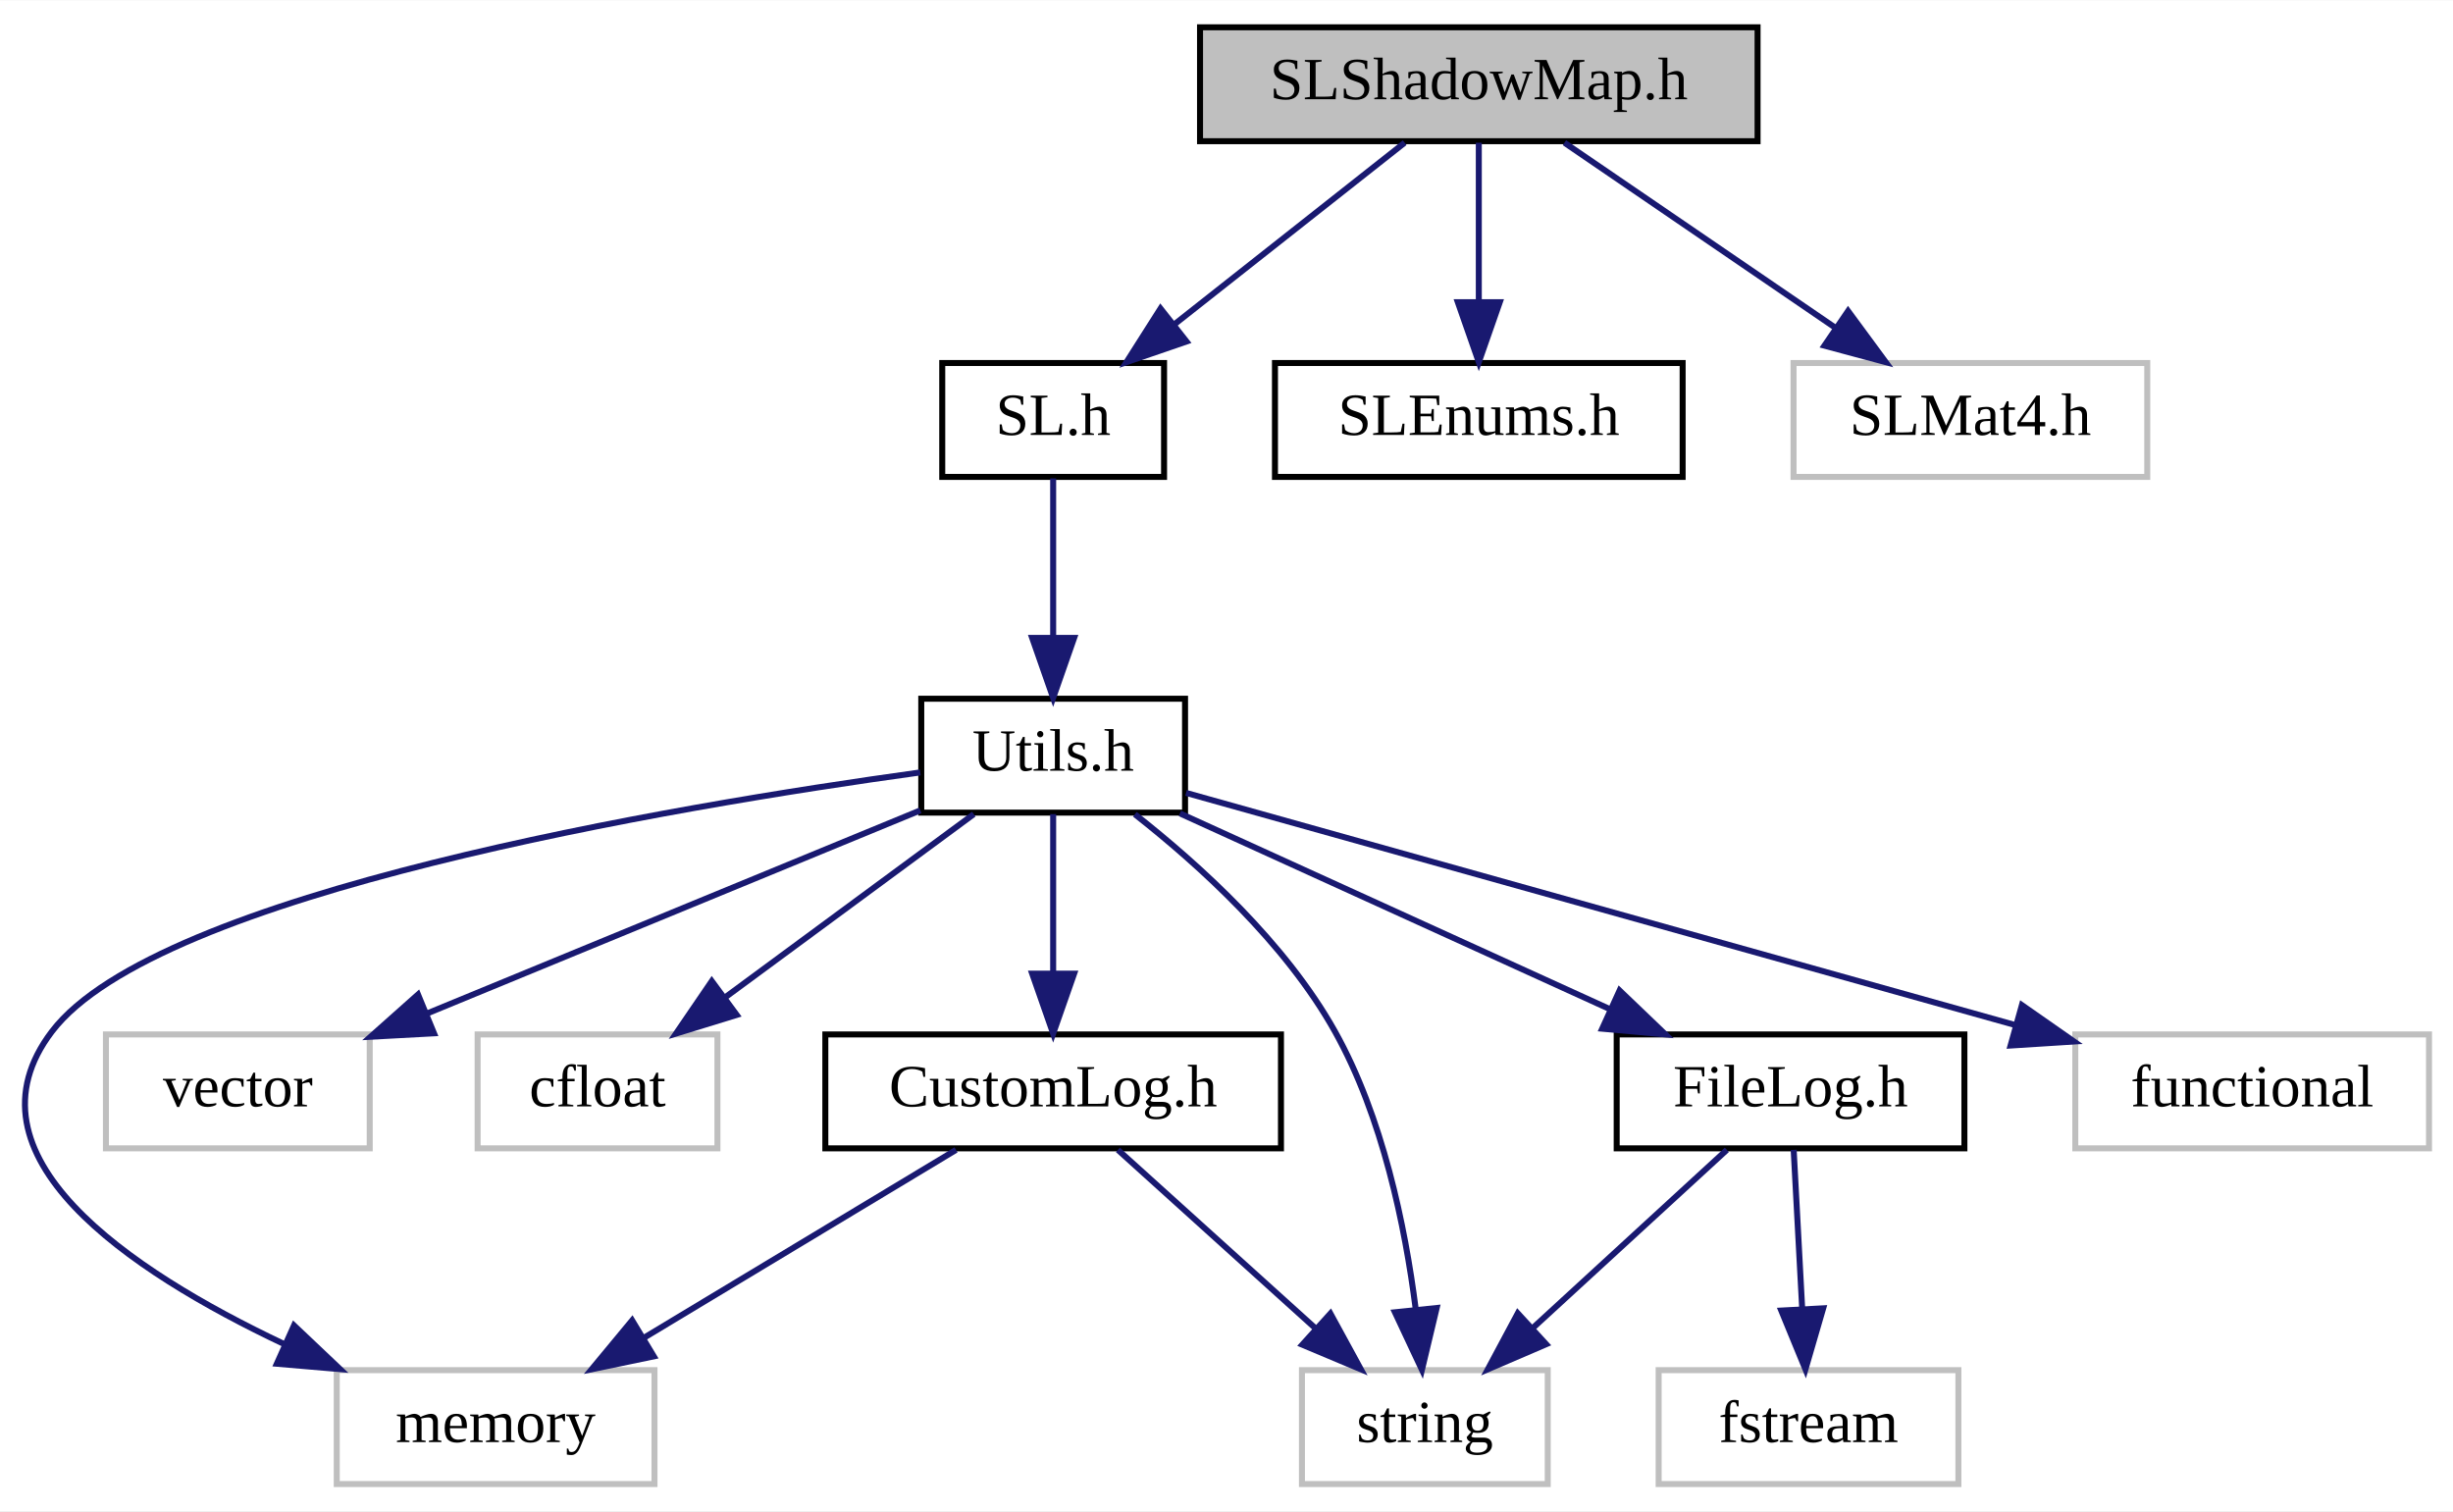
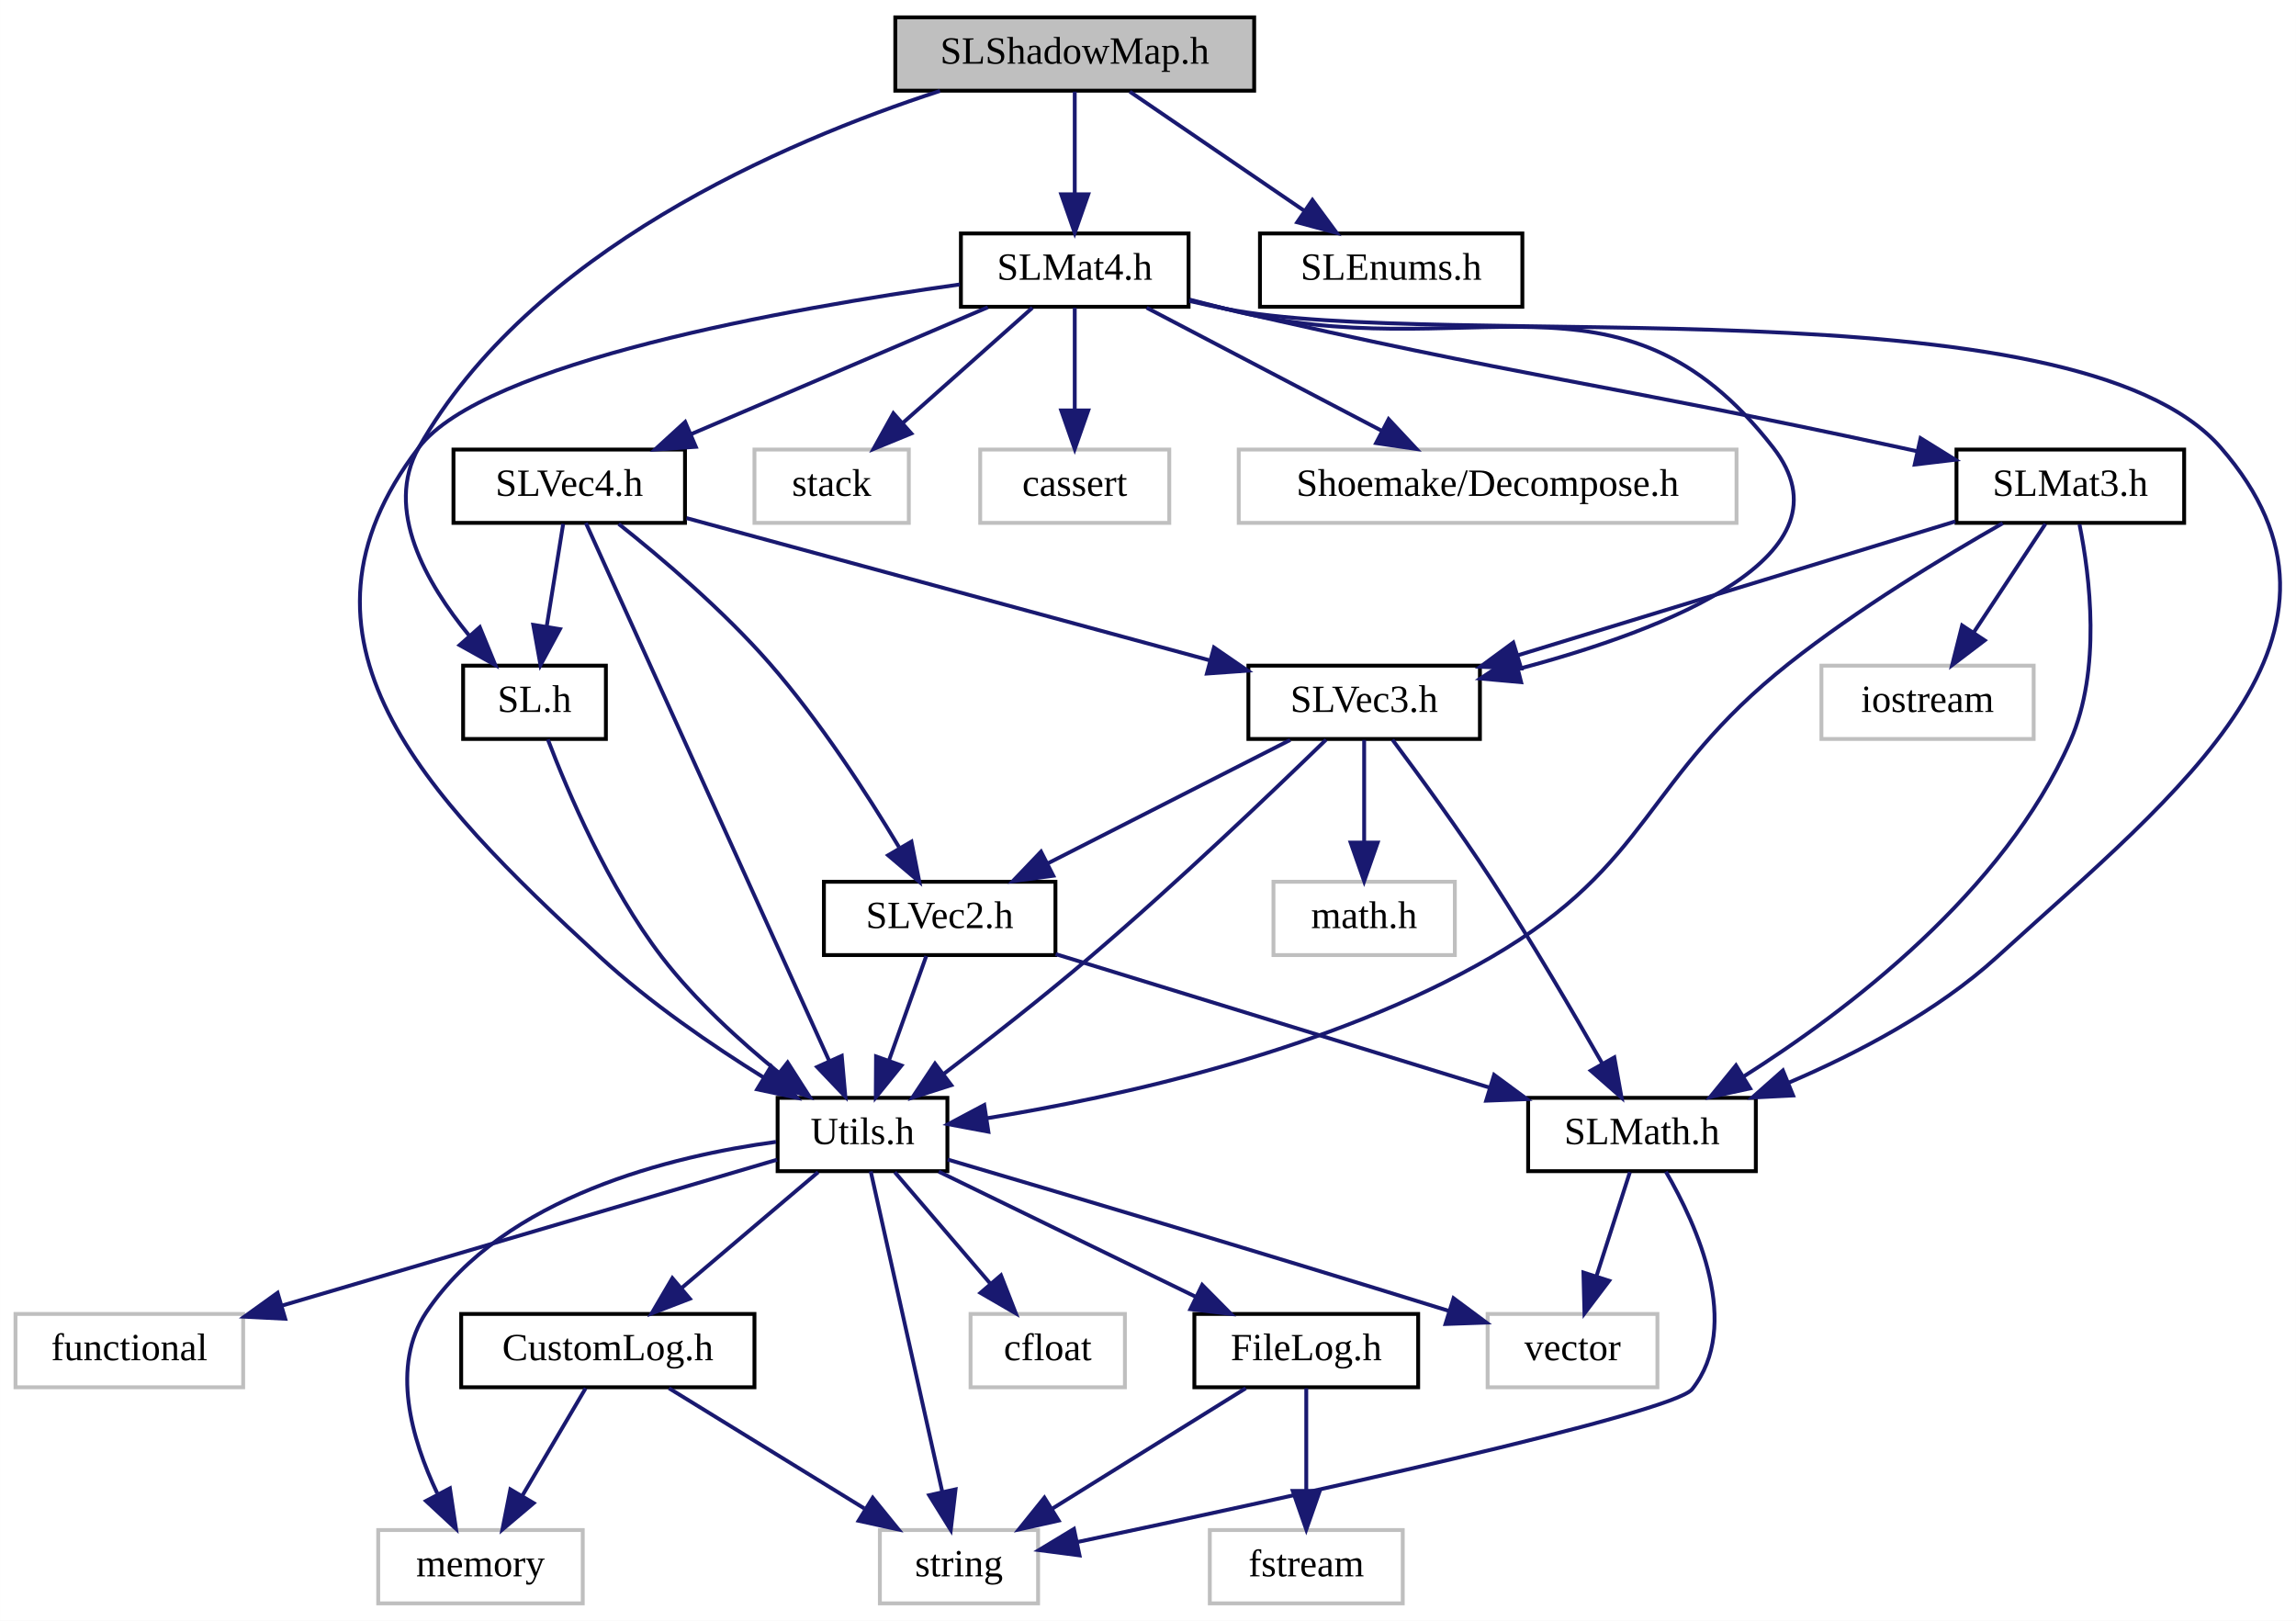
- <svg xmlns="http://www.w3.org/2000/svg" xmlns:xlink="http://www.w3.org/1999/xlink" width="409pt" height="252pt" viewBox="0.00 0.00 409.17 252.00">
-   <g id="graph0" class="graph" transform="scale(1 1) rotate(0) translate(4 248)">
-     <polygon fill="#ffffff" stroke="transparent" points="-4,4 -4,-248 405.17,-248 405.17,4 -4,4" />
+ <svg xmlns="http://www.w3.org/2000/svg" xmlns:xlink="http://www.w3.org/1999/xlink" width="595pt" height="420pt" viewBox="0.00 0.00 594.97 420.00">
+   <g id="graph0" class="graph" transform="scale(1 1) rotate(0) translate(4 416)">
+     <polygon fill="#ffffff" stroke="transparent" points="-4,4 -4,-416 590.97,-416 590.97,4 -4,4" />
    <g id="node1" class="node">
      <g id="a_node1">
        <a xlink:title=" ">
-           <polygon fill="#bfbfbf" stroke="#000000" points="196.17,-224.5 196.17,-243.5 289.17,-243.5 289.17,-224.5 196.17,-224.5" />
-           <text text-anchor="middle" x="242.67" y="-231.5" font-family="Arial.ttf" font-size="10.00" fill="#000000">SLShadowMap.h</text>
+           <polygon fill="#bfbfbf" stroke="#000000" points="228,-392.5 228,-411.5 321,-411.5 321,-392.5 228,-392.5" />
+           <text text-anchor="middle" x="274.5" y="-399.5" font-family="Arial.ttf" font-size="10.00" fill="#000000">SLShadowMap.h</text>
        </a>
      </g>
    </g>
    <g id="node2" class="node">
      <g id="a_node2">
        <a xlink:href="_s_l_8h.html" target="_top" xlink:title=" ">
-           <polygon fill="#ffffff" stroke="#000000" points="153.17,-168.5 153.17,-187.5 190.17,-187.5 190.17,-168.5 153.17,-168.5" />
-           <text text-anchor="middle" x="171.67" y="-175.5" font-family="Arial.ttf" font-size="10.00" fill="#000000">SL.h</text>
+           <polygon fill="#ffffff" stroke="#000000" points="116,-224.5 116,-243.5 153,-243.5 153,-224.5 116,-224.5" />
+           <text text-anchor="middle" x="134.5" y="-231.5" font-family="Arial.ttf" font-size="10.00" fill="#000000">SL.h</text>
        </a>
      </g>
    </g>
    <g id="edge1" class="edge">
-       <path fill="none" stroke="#191970" d="M230.303,-224.245C219.715,-215.894 204.264,-203.708 191.881,-193.941" />
-       <polygon fill="#191970" stroke="#191970" points="193.915,-191.088 183.896,-187.643 189.58,-196.584 193.915,-191.088" />
+       <path fill="none" stroke="#191970" d="M239.595,-392.439C198.836,-379.19 133.329,-350.917 104.5,-300 95.462,-284.036 106.439,-264.857 117.571,-251.297" />
+       <polygon fill="#191970" stroke="#191970" points="120.328,-253.464 124.344,-243.66 115.091,-248.819 120.328,-253.464" />
    </g>
    <g id="node12" class="node">
      <g id="a_node12">
        <a xlink:href="_s_l_enums_8h.html" target="_top" xlink:title=" ">
-           <polygon fill="#ffffff" stroke="#000000" points="208.67,-168.5 208.67,-187.5 276.67,-187.5 276.67,-168.5 208.67,-168.5" />
-           <text text-anchor="middle" x="242.67" y="-175.5" font-family="Arial.ttf" font-size="10.00" fill="#000000">SLEnums.h</text>
+           <polygon fill="#ffffff" stroke="#000000" points="322.5,-336.5 322.5,-355.5 390.5,-355.5 390.5,-336.5 322.5,-336.5" />
+           <text text-anchor="middle" x="356.5" y="-343.5" font-family="Arial.ttf" font-size="10.00" fill="#000000">SLEnums.h</text>
        </a>
      </g>
    </g>
    <g id="edge14" class="edge">
-       <path fill="none" stroke="#191970" d="M242.67,-224.245C242.67,-216.938 242.67,-206.694 242.67,-197.705" />
-       <polygon fill="#191970" stroke="#191970" points="246.17,-197.643 242.67,-187.643 239.17,-197.643 246.17,-197.643" />
+       <path fill="none" stroke="#191970" d="M288.783,-392.245C301.247,-383.734 319.545,-371.238 333.979,-361.38" />
+       <polygon fill="#191970" stroke="#191970" points="336.096,-364.173 342.38,-355.643 332.149,-358.392 336.096,-364.173" />
    </g>
    <g id="node13" class="node">
      <g id="a_node13">
-         <a xlink:title=" ">
-           <polygon fill="#ffffff" stroke="#bfbfbf" points="295.17,-168.5 295.17,-187.5 354.17,-187.5 354.17,-168.5 295.17,-168.5" />
-           <text text-anchor="middle" x="324.67" y="-175.5" font-family="Arial.ttf" font-size="10.00" fill="#000000">SLMat4.h</text>
+         <a xlink:href="_s_l_mat4_8h.html" target="_top" xlink:title=" ">
+           <polygon fill="#ffffff" stroke="#000000" points="245,-336.5 245,-355.5 304,-355.5 304,-336.5 245,-336.5" />
+           <text text-anchor="middle" x="274.5" y="-343.5" font-family="Arial.ttf" font-size="10.00" fill="#000000">SLMat4.h</text>
        </a>
      </g>
    </g>
    <g id="edge15" class="edge">
-       <path fill="none" stroke="#191970" d="M256.954,-224.245C269.417,-215.734 287.715,-203.238 302.149,-193.38" />
-       <polygon fill="#191970" stroke="#191970" points="304.266,-196.173 310.55,-187.643 300.319,-190.392 304.266,-196.173" />
+       <path fill="none" stroke="#191970" d="M274.5,-392.245C274.5,-384.938 274.5,-374.694 274.5,-365.705" />
+       <polygon fill="#191970" stroke="#191970" points="278,-365.643 274.5,-355.643 271,-365.643 278,-365.643" />
    </g>
    <g id="node3" class="node">
      <g id="a_node3">
        <a xlink:href="_utils_8h.html" target="_top" xlink:title=" ">
-           <polygon fill="#ffffff" stroke="#000000" points="149.67,-112.5 149.67,-131.5 193.67,-131.5 193.67,-112.5 149.67,-112.5" />
-           <text text-anchor="middle" x="171.67" y="-119.5" font-family="Arial.ttf" font-size="10.00" fill="#000000">Utils.h</text>
+           <polygon fill="#ffffff" stroke="#000000" points="197.5,-112.5 197.5,-131.5 241.5,-131.5 241.5,-112.5 197.5,-112.5" />
+           <text text-anchor="middle" x="219.5" y="-119.5" font-family="Arial.ttf" font-size="10.00" fill="#000000">Utils.h</text>
        </a>
      </g>
    </g>
    <g id="edge2" class="edge">
-       <path fill="none" stroke="#191970" d="M171.67,-168.245C171.67,-160.938 171.67,-150.694 171.67,-141.705" />
-       <polygon fill="#191970" stroke="#191970" points="175.17,-141.643 171.67,-131.643 168.17,-141.643 175.17,-141.643" />
+       <path fill="none" stroke="#191970" d="M137.955,-224.389C143.08,-210.928 153.607,-186.083 167.5,-168 176.105,-156.799 187.729,-146.214 197.804,-138.028" />
+       <polygon fill="#191970" stroke="#191970" points="200.094,-140.68 205.803,-131.755 195.774,-135.172 200.094,-140.68" />
    </g>
    <g id="node4" class="node">
      <g id="a_node4">
        <a xlink:title=" ">
-           <polygon fill="#ffffff" stroke="#bfbfbf" points="213.17,-.5 213.17,-19.5 254.17,-19.5 254.17,-.5 213.17,-.5" />
-           <text text-anchor="middle" x="233.67" y="-7.5" font-family="Arial.ttf" font-size="10.00" fill="#000000">string</text>
+           <polygon fill="#ffffff" stroke="#bfbfbf" points="224,-.5 224,-19.5 265,-19.5 265,-.5 224,-.5" />
+           <text text-anchor="middle" x="244.5" y="-7.5" font-family="Arial.ttf" font-size="10.00" fill="#000000">string</text>
        </a>
      </g>
    </g>
    <g id="edge3" class="edge">
-       <path fill="none" stroke="#191970" d="M185.304,-112.222C196.004,-103.819 210.424,-90.749 218.67,-76 226.645,-61.737 230.382,-43.495 232.132,-29.805" />
-       <polygon fill="#191970" stroke="#191970" points="235.643,-29.869 233.184,-19.563 228.68,-29.153 235.643,-29.869" />
+       <path fill="none" stroke="#191970" d="M221.631,-112.451C225.727,-94.101 234.77,-53.591 240.177,-29.369" />
+       <polygon fill="#191970" stroke="#191970" points="243.611,-30.047 242.374,-19.525 236.779,-28.522 243.611,-30.047" />
    </g>
    <g id="node5" class="node">
      <g id="a_node5">
        <a xlink:title=" ">
-           <polygon fill="#ffffff" stroke="#bfbfbf" points="13.67,-56.5 13.67,-75.5 57.67,-75.5 57.67,-56.5 13.67,-56.5" />
-           <text text-anchor="middle" x="35.67" y="-63.5" font-family="Arial.ttf" font-size="10.00" fill="#000000">vector</text>
+           <polygon fill="#ffffff" stroke="#bfbfbf" points="381.5,-56.5 381.5,-75.5 425.5,-75.5 425.5,-56.5 381.5,-56.5" />
+           <text text-anchor="middle" x="403.5" y="-63.5" font-family="Arial.ttf" font-size="10.00" fill="#000000">vector</text>
        </a>
      </g>
    </g>
    <g id="edge4" class="edge">
-       <path fill="none" stroke="#191970" d="M149.517,-112.878C127.19,-103.685 92.522,-89.409 67.305,-79.026" />
-       <polygon fill="#191970" stroke="#191970" points="68.394,-75.689 57.814,-75.118 65.728,-82.162 68.394,-75.689" />
+       <path fill="none" stroke="#191970" d="M241.585,-115.511C269.621,-107.241 319.705,-92.359 371.483,-76.278" />
+       <polygon fill="#191970" stroke="#191970" points="372.659,-79.578 381.166,-73.263 370.577,-72.895 372.659,-79.578" />
    </g>
    <g id="node6" class="node">
      <g id="a_node6">
        <a xlink:title=" ">
-           <polygon fill="#ffffff" stroke="#bfbfbf" points="75.67,-56.5 75.67,-75.5 115.67,-75.5 115.67,-56.5 75.67,-56.5" />
-           <text text-anchor="middle" x="95.67" y="-63.5" font-family="Arial.ttf" font-size="10.00" fill="#000000">cfloat</text>
+           <polygon fill="#ffffff" stroke="#bfbfbf" points="247.5,-56.5 247.5,-75.5 287.5,-75.5 287.5,-56.5 247.5,-56.5" />
+           <text text-anchor="middle" x="267.5" y="-63.5" font-family="Arial.ttf" font-size="10.00" fill="#000000">cfloat</text>
        </a>
      </g>
    </g>
    <g id="edge5" class="edge">
-       <path fill="none" stroke="#191970" d="M158.432,-112.246C146.989,-103.814 130.24,-91.473 116.923,-81.66" />
-       <polygon fill="#191970" stroke="#191970" points="118.883,-78.757 108.757,-75.643 114.731,-84.392 118.883,-78.757" />
+       <path fill="none" stroke="#191970" d="M227.861,-112.246C234.675,-104.296 244.468,-92.871 252.615,-83.366" />
+       <polygon fill="#191970" stroke="#191970" points="255.384,-85.513 259.235,-75.643 250.07,-80.957 255.384,-85.513" />
    </g>
    <g id="node7" class="node">
      <g id="a_node7">
        <a xlink:title=" ">
-           <polygon fill="#ffffff" stroke="#bfbfbf" points="52.17,-.5 52.17,-19.5 105.17,-19.5 105.17,-.5 52.17,-.5" />
-           <text text-anchor="middle" x="78.67" y="-7.5" font-family="Arial.ttf" font-size="10.00" fill="#000000">memory</text>
+           <polygon fill="#ffffff" stroke="#bfbfbf" points="94,-.5 94,-19.5 147,-19.5 147,-.5 94,-.5" />
+           <text text-anchor="middle" x="120.5" y="-7.5" font-family="Arial.ttf" font-size="10.00" fill="#000000">memory</text>
        </a>
      </g>
    </g>
    <g id="edge6" class="edge">
-       <path fill="none" stroke="#191970" d="M149.502,-119.208C108.244,-113.507 22.256,-99.085 4.67,-76 -11.031,-55.389 17.311,-36.199 43.334,-23.884" />
-       <polygon fill="#191970" stroke="#191970" points="45.04,-26.955 52.731,-19.668 42.175,-20.569 45.04,-26.955" />
+       <path fill="none" stroke="#191970" d="M197.085,-120.094C170.342,-116.482 126.715,-106.054 106.5,-76 97.136,-62.079 102.634,-43.074 109.293,-29.033" />
+       <polygon fill="#191970" stroke="#191970" points="112.579,-30.307 114.152,-19.829 106.388,-27.038 112.579,-30.307" />
    </g>
    <g id="node8" class="node">
      <g id="a_node8">
        <a xlink:href="_file_log_8h.html" target="_top" xlink:title=" ">
-           <polygon fill="#ffffff" stroke="#000000" points="265.67,-56.5 265.67,-75.5 323.67,-75.5 323.67,-56.5 265.67,-56.5" />
-           <text text-anchor="middle" x="294.67" y="-63.5" font-family="Arial.ttf" font-size="10.00" fill="#000000">FileLog.h</text>
+           <polygon fill="#ffffff" stroke="#000000" points="305.5,-56.5 305.5,-75.5 363.5,-75.5 363.5,-56.5 305.5,-56.5" />
+           <text text-anchor="middle" x="334.5" y="-63.5" font-family="Arial.ttf" font-size="10.00" fill="#000000">FileLog.h</text>
        </a>
      </g>
    </g>
    <g id="edge7" class="edge">
-       <path fill="none" stroke="#191970" d="M192.815,-112.373C212.559,-103.384 242.24,-89.871 264.476,-79.747" />
-       <polygon fill="#191970" stroke="#191970" points="266.151,-82.83 273.802,-75.501 263.25,-76.459 266.151,-82.83" />
+       <path fill="none" stroke="#191970" d="M239.269,-112.373C257.647,-103.424 285.231,-89.992 305.989,-79.883" />
+       <polygon fill="#191970" stroke="#191970" points="307.53,-83.026 314.989,-75.501 304.466,-76.733 307.53,-83.026" />
    </g>
    <g id="node10" class="node">
      <g id="a_node10">
        <a xlink:href="_custom_log_8h.html" target="_top" xlink:title=" ">
-           <polygon fill="#ffffff" stroke="#000000" points="133.67,-56.5 133.67,-75.5 209.67,-75.5 209.67,-56.5 133.67,-56.5" />
-           <text text-anchor="middle" x="171.67" y="-63.5" font-family="Arial.ttf" font-size="10.00" fill="#000000">CustomLog.h</text>
+           <polygon fill="#ffffff" stroke="#000000" points="115.5,-56.5 115.5,-75.5 191.5,-75.5 191.5,-56.5 115.5,-56.5" />
+           <text text-anchor="middle" x="153.5" y="-63.5" font-family="Arial.ttf" font-size="10.00" fill="#000000">CustomLog.h</text>
        </a>
      </g>
    </g>
    <g id="edge10" class="edge">
-       <path fill="none" stroke="#191970" d="M171.67,-112.246C171.67,-104.938 171.67,-94.694 171.67,-85.705" />
-       <polygon fill="#191970" stroke="#191970" points="175.17,-85.643 171.67,-75.643 168.17,-85.643 175.17,-85.643" />
+       <path fill="none" stroke="#191970" d="M208.004,-112.246C198.256,-103.975 184.074,-91.942 172.62,-82.223" />
+       <polygon fill="#191970" stroke="#191970" points="174.754,-79.444 164.865,-75.643 170.225,-84.781 174.754,-79.444" />
    </g>
    <g id="node11" class="node">
      <g id="a_node11">
        <a xlink:title=" ">
-           <polygon fill="#ffffff" stroke="#bfbfbf" points="342.17,-56.5 342.17,-75.5 401.17,-75.5 401.17,-56.5 342.17,-56.5" />
-           <text text-anchor="middle" x="371.67" y="-63.5" font-family="Arial.ttf" font-size="10.00" fill="#000000">functional</text>
+           <polygon fill="#ffffff" stroke="#bfbfbf" points="0,-56.5 0,-75.5 59,-75.5 59,-56.5 0,-56.5" />
+           <text text-anchor="middle" x="29.5" y="-63.5" font-family="Arial.ttf" font-size="10.00" fill="#000000">functional</text>
        </a>
      </g>
    </g>
    <g id="edge13" class="edge">
-       <path fill="none" stroke="#191970" d="M193.838,-115.793C227.193,-106.454 290.781,-88.649 332.186,-77.056" />
-       <polygon fill="#191970" stroke="#191970" points="333.26,-80.39 341.946,-74.323 331.372,-73.649 333.26,-80.39" />
+       <path fill="none" stroke="#191970" d="M197.333,-115.466C165.971,-106.223 108.145,-89.18 69.253,-77.717" />
+       <polygon fill="#191970" stroke="#191970" points="69.894,-74.257 59.312,-74.787 67.915,-80.971 69.894,-74.257" />
    </g>
    <g id="edge8" class="edge">
-       <path fill="none" stroke="#191970" d="M284.045,-56.245C275.123,-48.055 262.182,-36.175 251.651,-26.507" />
-       <polygon fill="#191970" stroke="#191970" points="253.907,-23.827 244.174,-19.643 249.173,-28.984 253.907,-23.827" />
+       <path fill="none" stroke="#191970" d="M318.823,-56.245C305.014,-47.653 284.681,-35.001 268.771,-25.102" />
+       <polygon fill="#191970" stroke="#191970" points="270.337,-21.954 259.997,-19.643 266.639,-27.897 270.337,-21.954" />
    </g>
    <g id="node9" class="node">
      <g id="a_node9">
        <a xlink:title=" ">
-           <polygon fill="#ffffff" stroke="#bfbfbf" points="272.67,-.5 272.67,-19.5 322.67,-19.5 322.67,-.5 272.67,-.5" />
-           <text text-anchor="middle" x="297.67" y="-7.5" font-family="Arial.ttf" font-size="10.00" fill="#000000">fstream</text>
+           <polygon fill="#ffffff" stroke="#bfbfbf" points="309.5,-.5 309.5,-19.5 359.5,-19.5 359.5,-.5 309.5,-.5" />
+           <text text-anchor="middle" x="334.5" y="-7.5" font-family="Arial.ttf" font-size="10.00" fill="#000000">fstream</text>
        </a>
      </g>
    </g>
    <g id="edge9" class="edge">
-       <path fill="none" stroke="#191970" d="M295.193,-56.245C295.584,-48.938 296.133,-38.694 296.615,-29.705" />
-       <polygon fill="#191970" stroke="#191970" points="300.113,-29.816 297.154,-19.643 293.124,-29.441 300.113,-29.816" />
+       <path fill="none" stroke="#191970" d="M334.5,-56.245C334.5,-48.938 334.5,-38.694 334.5,-29.705" />
+       <polygon fill="#191970" stroke="#191970" points="338,-29.643 334.5,-19.643 331,-29.643 338,-29.643" />
    </g>
    <g id="edge12" class="edge">
-       <path fill="none" stroke="#191970" d="M182.47,-56.245C191.538,-48.055 204.691,-36.175 215.395,-26.507" />
-       <polygon fill="#191970" stroke="#191970" points="217.919,-28.943 222.994,-19.643 213.227,-23.748 217.919,-28.943" />
+       <path fill="none" stroke="#191970" d="M169.351,-56.245C183.313,-47.653 203.873,-35.001 219.96,-25.102" />
+       <polygon fill="#191970" stroke="#191970" points="222.148,-27.864 228.831,-19.643 218.48,-21.903 222.148,-27.864" />
    </g>
    <g id="edge11" class="edge">
-       <path fill="none" stroke="#191970" d="M155.471,-56.245C141.068,-47.573 119.797,-34.764 103.29,-24.825" />
-       <polygon fill="#191970" stroke="#191970" points="105.056,-21.803 94.684,-19.643 101.445,-27.8 105.056,-21.803" />
+       <path fill="none" stroke="#191970" d="M147.752,-56.245C143.256,-48.617 136.875,-37.788 131.417,-28.527" />
+       <polygon fill="#191970" stroke="#191970" points="134.275,-26.481 126.182,-19.643 128.244,-30.035 134.275,-26.481" />
+     </g>
+     <g id="edge20" class="edge">
+       <path fill="none" stroke="#191970" d="M244.7,-342.281C200.633,-336.1 121.457,-322.155 104.5,-300 66.65,-250.548 105.694,-210.189 151.5,-168 164.362,-156.153 180.514,-145.096 193.849,-136.793" />
+       <polygon fill="#191970" stroke="#191970" points="195.822,-139.69 202.555,-131.509 192.19,-133.706 195.822,-139.69" />
+     </g>
+     <g id="node14" class="node">
+       <g id="a_node14">
+         <a xlink:href="_s_l_math_8h.html" target="_top" xlink:title=" ">
+           <polygon fill="#ffffff" stroke="#000000" points="392,-112.5 392,-131.5 451,-131.5 451,-112.5 392,-112.5" />
+           <text text-anchor="middle" x="421.5" y="-119.5" font-family="Arial.ttf" font-size="10.00" fill="#000000">SLMath.h</text>
+         </a>
+       </g>
+     </g>
+     <g id="edge16" class="edge">
+       <path fill="none" stroke="#191970" d="M304.232,-338.01C307.35,-337.281 310.483,-336.595 313.5,-336 370.294,-324.793 533.5,-343.671 571.5,-300 613.564,-251.659 560.911,-211.11 513.5,-168 498.005,-153.91 477.398,-143.076 459.615,-135.471" />
+       <polygon fill="#191970" stroke="#191970" points="460.658,-132.116 450.077,-131.578 458.013,-138.597 460.658,-132.116" />
+     </g>
+     <g id="node15" class="node">
+       <g id="a_node15">
+         <a xlink:title=" ">
+           <polygon fill="#ffffff" stroke="#bfbfbf" points="191.5,-280.5 191.5,-299.5 231.5,-299.5 231.5,-280.5 191.5,-280.5" />
+           <text text-anchor="middle" x="211.5" y="-287.5" font-family="Arial.ttf" font-size="10.00" fill="#000000">stack</text>
+         </a>
+       </g>
+     </g>
+     <g id="edge19" class="edge">
+       <path fill="none" stroke="#191970" d="M263.526,-336.245C254.312,-328.055 240.947,-316.175 230.07,-306.507" />
+       <polygon fill="#191970" stroke="#191970" points="232.147,-303.67 222.348,-299.643 227.497,-308.902 232.147,-303.67" />
+     </g>
+     <g id="node16" class="node">
+       <g id="a_node16">
+         <a xlink:href="_s_l_mat3_8h.html" target="_top" xlink:title=" ">
+           <polygon fill="#ffffff" stroke="#000000" points="503,-280.5 503,-299.5 562,-299.5 562,-280.5 503,-280.5" />
+           <text text-anchor="middle" x="532.5" y="-287.5" font-family="Arial.ttf" font-size="10.00" fill="#000000">SLMat3.h</text>
+         </a>
+       </g>
+     </g>
+     <g id="edge21" class="edge">
+       <path fill="none" stroke="#191970" d="M304.274,-338.208C307.385,-337.442 310.503,-336.692 313.5,-336 390.87,-318.134 410.891,-316.8 488.5,-300 489.936,-299.689 491.397,-299.37 492.873,-299.046" />
+       <polygon fill="#191970" stroke="#191970" points="493.695,-302.449 502.696,-296.861 492.175,-295.616 493.695,-302.449" />
+     </g>
+     <g id="node17" class="node">
+       <g id="a_node17">
+         <a xlink:href="_s_l_vec3_8h.html" target="_top" xlink:title=" ">
+           <polygon fill="#ffffff" stroke="#000000" points="319.5,-224.5 319.5,-243.5 379.5,-243.5 379.5,-224.5 319.5,-224.5" />
+           <text text-anchor="middle" x="349.5" y="-231.5" font-family="Arial.ttf" font-size="10.00" fill="#000000">SLVec3.h</text>
+         </a>
+       </g>
+     </g>
+     <g id="edge32" class="edge">
+       <path fill="none" stroke="#191970" d="M304.308,-338.348C307.412,-337.554 310.52,-336.76 313.5,-336 376.589,-319.914 415.517,-351.385 455.5,-300 477.253,-272.044 428.053,-252.887 389.614,-242.686" />
+       <polygon fill="#191970" stroke="#191970" points="390.177,-239.219 379.625,-240.166 388.464,-246.006 390.177,-239.219" />
+     </g>
+     <g id="node21" class="node">
+       <g id="a_node21">
+         <a xlink:href="_s_l_vec4_8h.html" target="_top" xlink:title=" ">
+           <polygon fill="#ffffff" stroke="#000000" points="113.5,-280.5 113.5,-299.5 173.5,-299.5 173.5,-280.5 113.5,-280.5" />
+           <text text-anchor="middle" x="143.5" y="-287.5" font-family="Arial.ttf" font-size="10.00" fill="#000000">SLVec4.h</text>
+         </a>
+       </g>
+     </g>
+     <g id="edge33" class="edge">
+       <path fill="none" stroke="#191970" d="M251.98,-336.373C230.763,-327.303 198.772,-313.628 175.023,-303.476" />
+       <polygon fill="#191970" stroke="#191970" points="176.297,-300.214 165.726,-299.501 173.545,-306.65 176.297,-300.214" />
+     </g>
+     <g id="node22" class="node">
+       <g id="a_node22">
+         <a xlink:title=" ">
+           <polygon fill="#ffffff" stroke="#bfbfbf" points="250,-280.5 250,-299.5 299,-299.5 299,-280.5 250,-280.5" />
+           <text text-anchor="middle" x="274.5" y="-287.5" font-family="Arial.ttf" font-size="10.00" fill="#000000">cassert</text>
+         </a>
+       </g>
+     </g>
+     <g id="edge38" class="edge">
+       <path fill="none" stroke="#191970" d="M274.5,-336.245C274.5,-328.938 274.5,-318.694 274.5,-309.705" />
+       <polygon fill="#191970" stroke="#191970" points="278,-309.643 274.5,-299.643 271,-309.643 278,-309.643" />
+     </g>
+     <g id="node23" class="node">
+       <g id="a_node23">
+         <a xlink:title=" ">
+           <polygon fill="#ffffff" stroke="#bfbfbf" points="317,-280.5 317,-299.5 446,-299.5 446,-280.5 317,-280.5" />
+           <text text-anchor="middle" x="381.5" y="-287.5" font-family="Arial.ttf" font-size="10.00" fill="#000000">Shoemake/Decompose.h</text>
+         </a>
+       </g>
+     </g>
+     <g id="edge39" class="edge">
+       <path fill="none" stroke="#191970" d="M293.138,-336.245C309.939,-327.453 334.863,-314.408 353.962,-304.413" />
+       <polygon fill="#191970" stroke="#191970" points="355.839,-307.381 363.076,-299.643 352.593,-301.179 355.839,-307.381" />
+     </g>
+     <g id="edge18" class="edge">
+       <path fill="none" stroke="#191970" d="M427.694,-112.371C435.791,-98.439 447.498,-72.521 434.5,-56 429.53,-49.684 327.863,-27.524 275.339,-16.429" />
+       <polygon fill="#191970" stroke="#191970" points="275.736,-12.937 265.23,-14.303 274.295,-19.787 275.736,-12.937" />
+     </g>
+     <g id="edge17" class="edge">
+       <path fill="none" stroke="#191970" d="M418.365,-112.246C415.99,-104.858 412.651,-94.469 409.738,-85.409" />
+       <polygon fill="#191970" stroke="#191970" points="412.992,-84.092 406.599,-75.643 406.327,-86.234 412.992,-84.092" />
+     </g>
+     <g id="edge23" class="edge">
+       <path fill="none" stroke="#191970" d="M514.978,-280.399C499.73,-271.714 477.339,-258.15 459.5,-244 421.828,-214.119 424.061,-192.182 382.5,-168 340.927,-143.811 285.931,-131.753 251.639,-126.199" />
+       <polygon fill="#191970" stroke="#191970" points="252.114,-122.731 241.7,-124.678 251.055,-129.651 252.114,-122.731" />
+     </g>
+     <g id="edge22" class="edge">
+       <path fill="none" stroke="#191970" d="M534.876,-280.102C537.568,-266.736 540.609,-242.464 532.5,-224 515.292,-184.817 474.781,-154.075 447.756,-136.977" />
+       <polygon fill="#191970" stroke="#191970" points="449.516,-133.951 439.161,-131.709 445.858,-139.919 449.516,-133.951" />
+     </g>
+     <g id="edge24" class="edge">
+       <path fill="none" stroke="#191970" d="M502.691,-280.878C471.81,-271.428 423.382,-256.609 389.258,-246.166" />
+       <polygon fill="#191970" stroke="#191970" points="390.188,-242.791 379.601,-243.211 388.139,-249.484 390.188,-242.791" />
+     </g>
+     <g id="node20" class="node">
+       <g id="a_node20">
+         <a xlink:title=" ">
+           <polygon fill="#ffffff" stroke="#bfbfbf" points="468,-224.5 468,-243.5 523,-243.5 523,-224.5 468,-224.5" />
+           <text text-anchor="middle" x="495.5" y="-231.5" font-family="Arial.ttf" font-size="10.00" fill="#000000">iostream</text>
+         </a>
+       </g>
+     </g>
+     <g id="edge31" class="edge">
+       <path fill="none" stroke="#191970" d="M526.055,-280.245C520.962,-272.537 513.709,-261.56 507.548,-252.235" />
+       <polygon fill="#191970" stroke="#191970" points="510.304,-250.057 501.871,-243.643 504.464,-253.916 510.304,-250.057" />
+     </g>
+     <g id="edge30" class="edge">
+       <path fill="none" stroke="#191970" d="M339.639,-224.32C326.151,-211.2 301.048,-187.208 278.5,-168 266.209,-157.53 251.942,-146.381 240.517,-137.682" />
+       <polygon fill="#191970" stroke="#191970" points="242.502,-134.795 232.414,-131.559 238.282,-140.38 242.502,-134.795" />
+     </g>
+     <g id="edge26" class="edge">
+       <path fill="none" stroke="#191970" d="M356.838,-224.305C363.701,-215.114 374.123,-200.842 382.5,-188 392.798,-172.213 403.638,-153.694 411.269,-140.297" />
+       <polygon fill="#191970" stroke="#191970" points="414.333,-141.988 416.204,-131.56 408.238,-138.545 414.333,-141.988" />
+     </g>
+     <g id="node18" class="node">
+       <g id="a_node18">
+         <a xlink:title=" ">
+           <polygon fill="#ffffff" stroke="#bfbfbf" points="326,-168.5 326,-187.5 373,-187.5 373,-168.5 326,-168.5" />
+           <text text-anchor="middle" x="349.5" y="-175.5" font-family="Arial.ttf" font-size="10.00" fill="#000000">math.h</text>
+         </a>
+       </g>
+     </g>
+     <g id="edge25" class="edge">
+       <path fill="none" stroke="#191970" d="M349.5,-224.245C349.5,-216.938 349.5,-206.694 349.5,-197.705" />
+       <polygon fill="#191970" stroke="#191970" points="353,-197.643 349.5,-187.643 346,-197.643 353,-197.643" />
+     </g>
+     <g id="node19" class="node">
+       <g id="a_node19">
+         <a xlink:href="_s_l_vec2_8h.html" target="_top" xlink:title=" ">
+           <polygon fill="#ffffff" stroke="#000000" points="209.5,-168.5 209.5,-187.5 269.5,-187.5 269.5,-168.5 209.5,-168.5" />
+           <text text-anchor="middle" x="239.5" y="-175.5" font-family="Arial.ttf" font-size="10.00" fill="#000000">SLVec2.h</text>
+         </a>
+       </g>
+     </g>
+     <g id="edge27" class="edge">
+       <path fill="none" stroke="#191970" d="M330.339,-224.245C312.989,-215.412 287.21,-202.289 267.542,-192.276" />
+       <polygon fill="#191970" stroke="#191970" points="268.94,-189.06 258.441,-187.643 265.765,-195.299 268.94,-189.06" />
+     </g>
+     <g id="edge29" class="edge">
+       <path fill="none" stroke="#191970" d="M236.016,-168.245C233.349,-160.778 229.587,-150.243 226.326,-141.114" />
+       <polygon fill="#191970" stroke="#191970" points="229.603,-139.883 222.944,-131.643 223.011,-142.237 229.603,-139.883" />
+     </g>
+     <g id="edge28" class="edge">
+       <path fill="none" stroke="#191970" d="M269.554,-168.753C300.337,-159.281 348.342,-144.51 382.141,-134.111" />
+       <polygon fill="#191970" stroke="#191970" points="383.176,-137.454 391.704,-131.168 381.117,-130.764 383.176,-137.454" />
+     </g>
+     <g id="edge34" class="edge">
+       <path fill="none" stroke="#191970" d="M141.932,-280.245C140.758,-272.938 139.112,-262.694 137.667,-253.705" />
+       <polygon fill="#191970" stroke="#191970" points="141.092,-252.961 136.05,-243.643 134.181,-254.071 141.092,-252.961" />
+     </g>
+     <g id="edge37" class="edge">
+       <path fill="none" stroke="#191970" d="M147.804,-280.486C159.922,-253.699 194.503,-177.256 210.801,-141.229" />
+       <polygon fill="#191970" stroke="#191970" points="214.121,-142.382 215.054,-131.828 207.743,-139.496 214.121,-142.382" />
+     </g>
+     <g id="edge36" class="edge">
+       <path fill="none" stroke="#191970" d="M173.896,-281.737C209.828,-271.969 269.745,-255.681 309.438,-244.891" />
+       <polygon fill="#191970" stroke="#191970" points="310.583,-248.206 319.315,-242.206 308.747,-241.452 310.583,-248.206" />
+     </g>
+     <g id="edge35" class="edge">
+       <path fill="none" stroke="#191970" d="M156.311,-280.229C167.383,-271.435 183.457,-257.807 195.5,-244 208.466,-229.135 220.697,-210.243 228.957,-196.484" />
+       <polygon fill="#191970" stroke="#191970" points="232.184,-197.9 234.222,-187.503 226.145,-194.359 232.184,-197.9" />
    </g>
  </g>
</svg>
